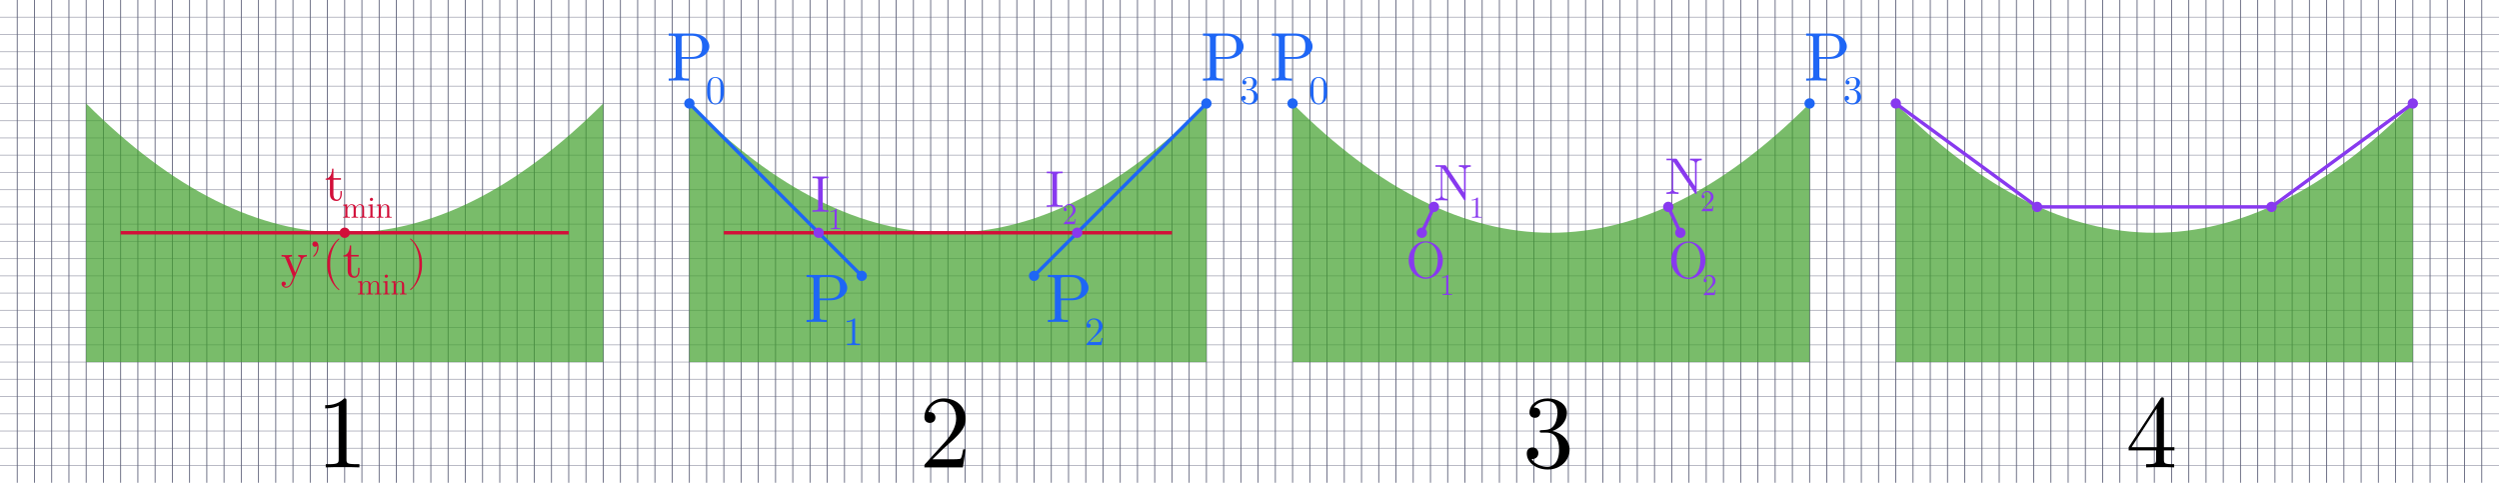
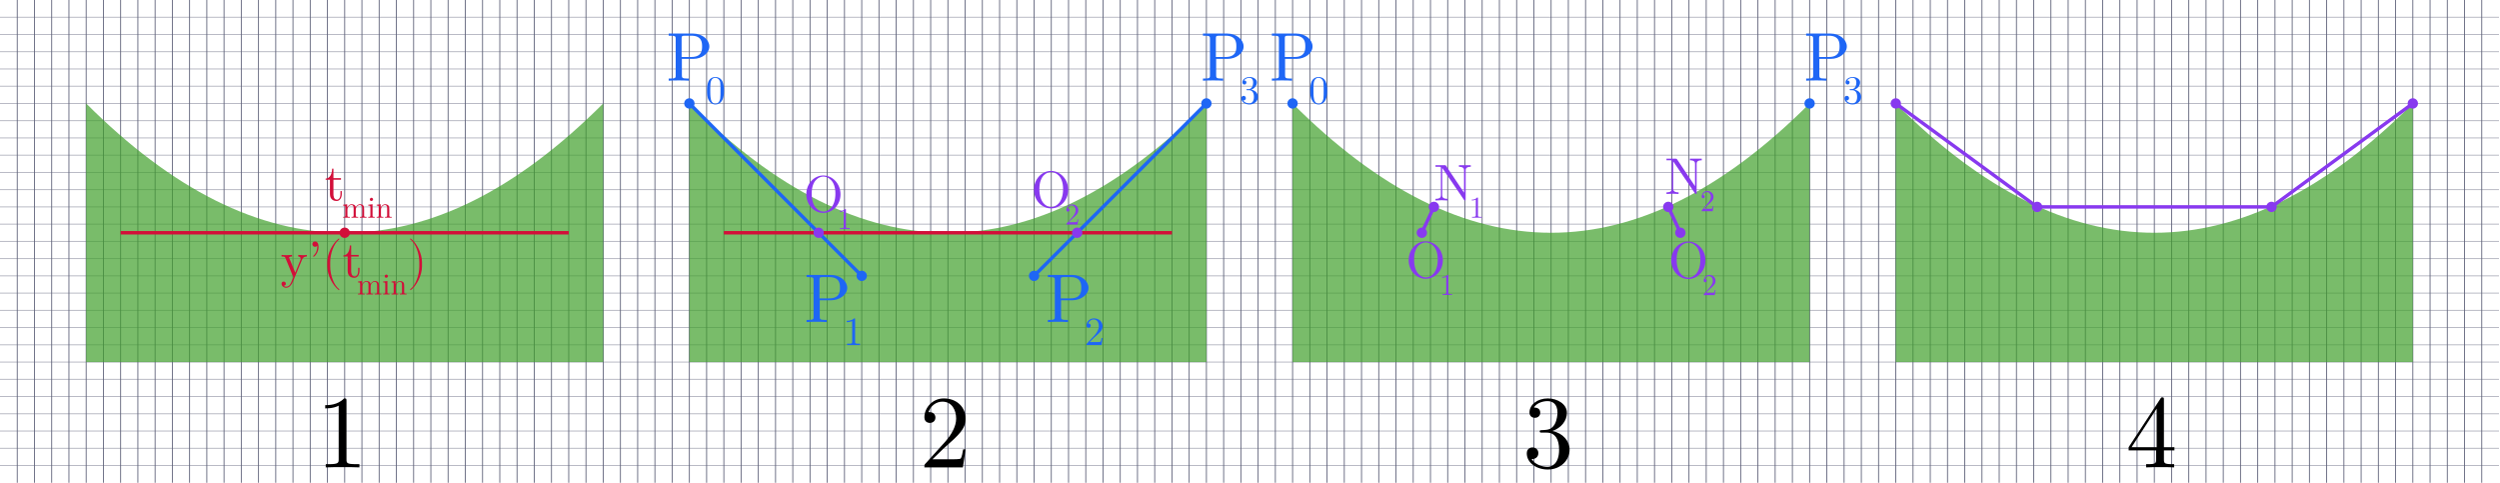
<svg xmlns="http://www.w3.org/2000/svg" version="1.1" id="Layer_1" x="0px" y="0px" viewBox="0 0 145 28" style="enable-background:new 0 0 145 28;" xml:space="preserve">
  <style type="text/css">
	.st0{opacity:0.5;fill:none;stroke:#5C5F77;stroke-width:5.000000e-02;stroke-miterlimit:10;enable-background:new    ;}
	.st1{fill:none;stroke:#5C5F77;stroke-width:5.000000e-02;stroke-miterlimit:10;}
	.st2{font-family:'CambriaMath';}
	.st3{font-size:6px;}
	.st4{opacity:0.7;fill:#40A02B;enable-background:new    ;}
	.st5{fill:#D20F39;}
	.st6{font-size:3px;}
	.st7{font-size:1.749px;}
	.st8{fill:none;stroke:#D20F39;stroke-width:0.2;stroke-miterlimit:10;}
	.st9{fill:#1E66F5;}
	.st10{fill:none;stroke:#1E66F5;stroke-width:0.2;stroke-miterlimit:10;}
	.st11{font-size:4px;}
	.st12{font-size:2.332px;}
	.st13{fill:#8839EF;}
	.st14{fill:none;stroke:#8839EF;stroke-width:0.2;stroke-miterlimit:10;}
	.st15{display:none;fill:none;stroke:#8839EF;stroke-width:0.2;stroke-miterlimit:10;}
</style>
  <g id="x_x5F_grid_00000157307981907937972130000003125281318253666986_">
    <line class="st0" x1="0" y1="1" x2="145" y2="1" />
    <line class="st0" x1="0" y1="2" x2="145" y2="2" />
    <line class="st0" x1="0" y1="3" x2="145" y2="3" />
    <line class="st0" x1="0" y1="4" x2="145" y2="4" />
    <line class="st0" x1="0" y1="5" x2="145" y2="5" />
    <line class="st0" x1="0" y1="6" x2="145" y2="6" />
    <line class="st0" x1="0" y1="7" x2="145" y2="7" />
    <line class="st0" x1="0" y1="8" x2="145" y2="8" />
    <line class="st0" x1="0" y1="9" x2="145" y2="9" />
    <line class="st0" x1="0" y1="10" x2="145" y2="10" />
    <line class="st0" x1="0" y1="11" x2="145" y2="11" />
    <line class="st0" x1="0" y1="12" x2="145" y2="12" />
    <line class="st0" x1="0" y1="13" x2="145" y2="13" />
    <line class="st0" x1="0" y1="14" x2="145" y2="14" />
    <line class="st0" x1="0" y1="15" x2="145" y2="15" />
    <line class="st0" x1="0" y1="16" x2="145" y2="16" />
    <line class="st0" x1="0" y1="17" x2="145" y2="17" />
    <line class="st0" x1="0" y1="18" x2="145" y2="18" />
    <line class="st0" x1="0" y1="19" x2="145" y2="19" />
    <line class="st0" x1="0" y1="20" x2="145" y2="20" />
    <line class="st0" x1="0" y1="21" x2="145" y2="21" />
    <line class="st0" x1="0" y1="22" x2="145" y2="22" />
    <line class="st0" x1="0" y1="23" x2="145" y2="23" />
    <line class="st0" x1="0" y1="24" x2="145" y2="24" />
    <line class="st0" x1="0" y1="25" x2="145" y2="25" />
    <line class="st0" x1="0" y1="26" x2="145" y2="26" />
    <line class="st0" x1="0" y1="27" x2="145" y2="27" />
  </g>
  <g id="y_x5F_grid_00000115495537550553526720000006112660415580557744_">
    <line class="st1" x1="1" y1="0" x2="1" y2="28" />
    <line class="st1" x1="2" y1="0" x2="2" y2="28" />
    <line class="st1" x1="3" y1="0" x2="3" y2="28" />
    <line class="st1" x1="4" y1="0" x2="4" y2="28" />
    <line class="st1" x1="5" y1="0" x2="5" y2="28" />
    <line class="st1" x1="6" y1="0" x2="6" y2="28" />
    <line class="st1" x1="7" y1="0" x2="7" y2="28" />
    <line class="st1" x1="8" y1="0" x2="8" y2="28" />
    <line class="st1" x1="9" y1="0" x2="9" y2="28" />
    <line class="st1" x1="10" y1="0" x2="10" y2="28" />
    <line class="st1" x1="11" y1="0" x2="11" y2="28" />
    <line class="st1" x1="12" y1="0" x2="12" y2="28" />
    <line class="st1" x1="13" y1="0" x2="13" y2="28" />
    <line class="st1" x1="14" y1="0" x2="14" y2="28" />
    <line class="st1" x1="15" y1="0" x2="15" y2="28" />
    <line class="st1" x1="16" y1="0" x2="16" y2="28" />
    <line class="st1" x1="17" y1="0" x2="17" y2="28" />
    <line class="st1" x1="18" y1="0" x2="18" y2="28" />
    <line class="st1" x1="19" y1="0" x2="19" y2="28" />
    <line class="st1" x1="20" y1="0" x2="20" y2="28" />
    <line class="st1" x1="21" y1="0" x2="21" y2="28" />
    <line class="st1" x1="22" y1="0" x2="22" y2="28" />
    <line class="st1" x1="23" y1="0" x2="23" y2="28" />
    <line class="st1" x1="24" y1="0" x2="24" y2="28" />
    <line class="st1" x1="25" y1="0" x2="25" y2="28" />
    <line class="st1" x1="26" y1="0" x2="26" y2="28" />
    <line class="st1" x1="27" y1="0" x2="27" y2="28" />
    <line class="st1" x1="28" y1="0" x2="28" y2="28" />
    <line class="st1" x1="29" y1="0" x2="29" y2="28" />
    <line class="st1" x1="30" y1="0" x2="30" y2="28" />
    <line class="st1" x1="31" y1="0" x2="31" y2="28" />
    <line class="st1" x1="32" y1="0" x2="32" y2="28" />
    <line class="st1" x1="33" y1="0" x2="33" y2="28" />
    <line class="st1" x1="34" y1="0" x2="34" y2="28" />
    <line class="st1" x1="35" y1="0" x2="35" y2="28" />
    <line class="st1" x1="36" y1="0" x2="36" y2="28" />
    <line class="st1" x1="37" y1="0" x2="37" y2="28" />
    <line class="st1" x1="38" y1="0" x2="38" y2="28" />
    <line class="st1" x1="39" y1="0" x2="39" y2="28" />
    <line class="st1" x1="40" y1="0" x2="40" y2="28" />
    <line class="st1" x1="41" y1="0" x2="41" y2="28" />
    <line class="st1" x1="42" y1="0" x2="42" y2="28" />
    <line class="st1" x1="43" y1="0" x2="43" y2="28" />
    <line class="st1" x1="44" y1="0" x2="44" y2="28" />
    <line class="st1" x1="45" y1="0" x2="45" y2="28" />
    <line class="st1" x1="46" y1="0" x2="46" y2="28" />
    <line class="st1" x1="47" y1="0" x2="47" y2="28" />
    <line class="st1" x1="48" y1="0" x2="48" y2="28" />
    <line class="st1" x1="49" y1="0" x2="49" y2="28" />
    <line class="st1" x1="50" y1="0" x2="50" y2="28" />
    <line class="st1" x1="51" y1="0" x2="51" y2="28" />
    <line class="st1" x1="52" y1="0" x2="52" y2="28" />
    <line class="st1" x1="53" y1="0" x2="53" y2="28" />
    <line class="st1" x1="54" y1="0" x2="54" y2="28" />
    <line class="st1" x1="55" y1="0" x2="55" y2="28" />
    <line class="st1" x1="56" y1="0" x2="56" y2="28" />
    <line class="st1" x1="57" y1="0" x2="57" y2="28" />
    <line class="st1" x1="58" y1="0" x2="58" y2="28" />
    <line class="st1" x1="59" y1="0" x2="59" y2="28" />
    <line class="st1" x1="60" y1="0" x2="60" y2="28" />
    <line class="st1" x1="61" y1="0" x2="61" y2="28" />
    <line class="st1" x1="62" y1="0" x2="62" y2="28" />
    <line class="st1" x1="63" y1="0" x2="63" y2="28" />
    <line class="st1" x1="64" y1="0" x2="64" y2="28" />
    <line class="st1" x1="65" y1="0" x2="65" y2="28" />
    <line class="st1" x1="66" y1="0" x2="66" y2="28" />
    <line class="st1" x1="67" y1="0" x2="67" y2="28" />
    <line class="st1" x1="68" y1="0" x2="68" y2="28" />
    <line class="st1" x1="69" y1="0" x2="69" y2="28" />
    <line class="st1" x1="70" y1="0" x2="70" y2="28" />
    <line class="st1" x1="71" y1="0" x2="71" y2="28" />
    <line class="st1" x1="72" y1="0" x2="72" y2="28" />
    <line class="st1" x1="73" y1="0" x2="73" y2="28" />
    <line class="st1" x1="74" y1="0" x2="74" y2="28" />
    <line class="st1" x1="75" y1="0" x2="75" y2="28" />
    <line class="st1" x1="76" y1="0" x2="76" y2="28" />
    <line class="st1" x1="77" y1="0" x2="77" y2="28" />
    <line class="st1" x1="78" y1="0" x2="78" y2="28" />
    <line class="st1" x1="79" y1="0" x2="79" y2="28" />
    <line class="st1" x1="80" y1="0" x2="80" y2="28" />
    <line class="st1" x1="81" y1="0" x2="81" y2="28" />
    <line class="st1" x1="82" y1="0" x2="82" y2="28" />
    <line class="st1" x1="83" y1="0" x2="83" y2="28" />
    <line class="st1" x1="84" y1="0" x2="84" y2="28" />
    <line class="st1" x1="85" y1="0" x2="85" y2="28" />
    <line class="st1" x1="86" y1="0" x2="86" y2="28" />
    <line class="st1" x1="87" y1="0" x2="87" y2="28" />
    <line class="st1" x1="88" y1="0" x2="88" y2="28" />
    <line class="st1" x1="89" y1="0" x2="89" y2="28" />
    <line class="st1" x1="90" y1="0" x2="90" y2="28" />
    <line class="st1" x1="91" y1="0" x2="91" y2="28" />
    <line class="st1" x1="92" y1="0" x2="92" y2="28" />
    <line class="st1" x1="93" y1="0" x2="93" y2="28" />
    <line class="st1" x1="94" y1="0" x2="94" y2="28" />
    <line class="st1" x1="95" y1="0" x2="95" y2="28" />
    <line class="st1" x1="96" y1="0" x2="96" y2="28" />
    <line class="st1" x1="97" y1="0" x2="97" y2="28" />
    <line class="st1" x1="98" y1="0" x2="98" y2="28" />
    <line class="st1" x1="99" y1="0" x2="99" y2="28" />
    <line class="st1" x1="100" y1="0" x2="100" y2="28" />
    <line class="st1" x1="101" y1="0" x2="101" y2="28" />
    <line class="st1" x1="102" y1="0" x2="102" y2="28" />
    <line class="st1" x1="103" y1="0" x2="103" y2="28" />
    <line class="st1" x1="104" y1="0" x2="104" y2="28" />
    <line class="st1" x1="105" y1="0" x2="105" y2="28" />
    <line class="st1" x1="106" y1="0" x2="106" y2="28" />
    <line class="st1" x1="107" y1="0" x2="107" y2="28" />
    <line class="st1" x1="108" y1="0" x2="108" y2="28" />
    <line class="st1" x1="109" y1="0" x2="109" y2="28" />
    <line class="st1" x1="110" y1="0" x2="110" y2="28" />
    <line class="st1" x1="111" y1="0" x2="111" y2="28" />
    <line class="st1" x1="112" y1="0" x2="112" y2="28" />
    <line class="st1" x1="113" y1="0" x2="113" y2="28" />
    <line class="st1" x1="114" y1="0" x2="114" y2="28" />
    <line class="st1" x1="115" y1="0" x2="115" y2="28" />
    <line class="st1" x1="116" y1="0" x2="116" y2="28" />
    <line class="st1" x1="117" y1="0" x2="117" y2="28" />
    <line class="st1" x1="118" y1="0" x2="118" y2="28" />
    <line class="st1" x1="119" y1="0" x2="119" y2="28" />
    <line class="st1" x1="120" y1="0" x2="120" y2="28" />
    <line class="st1" x1="121" y1="0" x2="121" y2="28" />
    <line class="st1" x1="122" y1="0" x2="122" y2="28" />
    <line class="st1" x1="123" y1="0" x2="123" y2="28" />
    <line class="st1" x1="124" y1="0" x2="124" y2="28" />
    <line class="st1" x1="125" y1="0" x2="125" y2="28" />
    <line class="st1" x1="126" y1="0" x2="126" y2="28" />
    <line class="st1" x1="127" y1="0" x2="127" y2="28" />
    <line class="st1" x1="128" y1="0" x2="128" y2="28" />
    <line class="st1" x1="129" y1="0" x2="129" y2="28" />
    <line class="st1" x1="130" y1="0" x2="130" y2="28" />
    <line class="st1" x1="131" y1="0" x2="131" y2="28" />
    <line class="st1" x1="132" y1="0" x2="132" y2="28" />
    <line class="st1" x1="133" y1="0" x2="133" y2="28" />
    <line class="st1" x1="134" y1="0" x2="134" y2="28" />
    <line class="st1" x1="135" y1="0" x2="135" y2="28" />
    <line class="st1" x1="136" y1="0" x2="136" y2="28" />
    <line class="st1" x1="137" y1="0" x2="137" y2="28" />
    <line class="st1" x1="138" y1="0" x2="138" y2="28" />
    <line class="st1" x1="139" y1="0" x2="139" y2="28" />
    <line class="st1" x1="140" y1="0" x2="140" y2="28" />
    <line class="st1" x1="141" y1="0" x2="141" y2="28" />
    <line class="st1" x1="142" y1="0" x2="142" y2="28" />
    <line class="st1" x1="143" y1="0" x2="143" y2="28" />
    <line class="st1" x1="144" y1="0" x2="144" y2="28" />
  </g>
  <g id="_x31_">
    <text transform="matrix(1 0 0 1 18.3389 27.1079)" class="st2 st3">1</text>
    <path class="st4" d="M5,6c10,10,20,10,30,0v15H5V6z" />
    <circle class="st5" cx="20" cy="13.5" r="0.3" />
    <text transform="matrix(1 0 0 1 18.8321 11.6272)" class="st5 st2 st6">t</text>
    <text transform="matrix(1 0 0 1 19.8467 12.626)" class="st5 st2 st7">min</text>
    <line class="st8" x1="7" y1="13.5" x2="33" y2="13.5" />
  </g>
  <g id="_x32__00000119102172148490483340000002773903220111839873_">
    <text transform="matrix(1 0 0 1 53.3389 27.1079)" class="st2 st3">2</text>
    <path class="st4" d="M40,6c10,10,20,10,30,0v15H40V6z" />
    <circle class="st9" cx="40" cy="6" r="0.3" />
    <circle class="st9" cx="50" cy="16" r="0.3" />
    <circle class="st9" cx="60" cy="16" r="0.3" />
    <circle class="st9" cx="70" cy="6" r="0.3" />
    <line class="st8" x1="42" y1="13.5" x2="68" y2="13.5" />
    <line class="st10" x1="40" y1="6" x2="50" y2="16" />
    <line class="st10" x1="60" y1="16" x2="70" y2="6" />
    <text transform="matrix(1 0 0 1 38.6587 4.6802)" class="st9 st2 st11">P</text>
    <text transform="matrix(1 0 0 1 40.9297 6.0127)" class="st9 st2 st12">0</text>
    <text transform="matrix(1 0 0 1 46.6587 18.6802)" class="st9 st2 st11">P</text>
    <text transform="matrix(1 0 0 1 48.9297 20.0127)" class="st9 st2 st12">1</text>
    <text transform="matrix(1 0 0 1 60.6587 18.6802)" class="st9 st2 st11">P</text>
    <text transform="matrix(1 0 0 1 62.9297 20.0127)" class="st9 st2 st12">2</text>
    <text transform="matrix(1 0 0 1 69.6587 4.6802)" class="st9 st2 st11">P</text>
    <text transform="matrix(1 0 0 1 71.9297 6.0127)" class="st9 st2 st12">3</text>
-     <text transform="matrix(1 0 0 1 47.063 12.2871)" class="st13 st2 st6">I</text>
-     <text transform="matrix(1 0 0 1 48.0352 13.2861)" class="st13 st2 st7">1</text>
+     <text transform="matrix(1 0 0 1 46.613 12.2871)" class="st13 st2 st6">O</text>
+     <text transform="matrix(0.583 0 0 0.583 48.573 13.2861)" class="st13 st2 st6">1</text>
    <circle class="st13" cx="47.5" cy="13.5" r="0.3" />
-     <text transform="matrix(1 0 0 1 60.6583 12.0001)" class="st13 st2 st6">I</text>
-     <text transform="matrix(1 0 0 1 61.6309 12.999)" class="st13 st2 st7">2</text>
+     <text transform="matrix(1 0 0 1 59.824 12.0235)" class="st13 st2 st6">O</text>
+     <text transform="matrix(0.583 0 0 0.583 61.784 13.0226)" class="st13 st2 st6">2</text>
    <circle class="st13" cx="62.5" cy="13.5" r="0.3" />
  </g>
  <g id="_x33_">
    <text transform="matrix(1 0 0 1 88.3389 27.1079)" class="st2 st3">3</text>
    <path class="st4" d="M75,6c10,10,20,10,30,0v15H75V6z" />
    <circle class="st13" cx="82.5" cy="13.5" r="0.3" />
    <circle class="st13" cx="83.2" cy="12" r="0.3" />
    <circle class="st13" cx="97.5" cy="13.5" r="0.3" />
    <circle class="st13" cx="96.8" cy="12" r="0.3" />
    <line class="st14" x1="82.5" y1="13.5" x2="83.2" y2="12" />
    <line class="st14" x1="97.5" y1="13.5" x2="96.8" y2="12" />
    <text transform="matrix(1 0 0 1 83.1985 11.6272)" class="st13 st2 st6">N</text>
    <text transform="matrix(1 0 0 1 85.2402 12.626)" class="st13 st2 st7">1</text>
    <text transform="matrix(1 0 0 1 96.6011 11.2501)" class="st13 st2 st6">N</text>
    <text transform="matrix(1 0 0 1 98.6426 12.249)" class="st13 st2 st7">2</text>
    <circle class="st9" cx="75" cy="6" r="0.3" />
    <circle class="st9" cx="105" cy="6" r="0.3" />
    <text transform="matrix(1 0 0 1 73.6587 4.6802)" class="st9 st2 st11">P</text>
    <text transform="matrix(1 0 0 1 75.9297 6.0127)" class="st9 st2 st12">0</text>
    <text transform="matrix(1 0 0 1 104.6587 4.6802)" class="st9 st2 st11">P</text>
    <text transform="matrix(1 0 0 1 106.9297 6.0127)" class="st9 st2 st12">3</text>
    <text transform="matrix(1 0 0 1 81.5635 16.1075)" class="st13 st2 st6">O</text>
    <text transform="matrix(1 0 0 1 83.5234 17.1064)" class="st13 st2 st7">1</text>
    <text transform="matrix(1 0 0 1 96.8003 16.1204)" class="st13 st2 st6">O</text>
    <text transform="matrix(1 0 0 1 98.7598 17.1196)" class="st13 st2 st7">2</text>
  </g>
  <g id="_x34_">
    <text transform="matrix(1 0 0 1 123.3389 27.1079)" class="st2 st3">4</text>
    <path class="st4" d="M110,6c10,10,20,10,30,0v15h-30V6z" />
    <circle class="st13" cx="110" cy="6" r="0.3" />
    <circle class="st13" cx="118.2" cy="12" r="0.3" />
    <circle class="st13" cx="131.8" cy="12" r="0.3" />
    <circle class="st13" cx="140" cy="6" r="0.3" />
    <line class="st14" x1="110" y1="6" x2="118.2" y2="12" />
    <line class="st14" x1="131.8" y1="12" x2="118.2" y2="12" />
    <line class="st14" x1="131.8" y1="12" x2="140" y2="6" />
  </g>
  <line class="st15" x1="140" y1="6" x2="132.5" y2="-1.5" />
  <line class="st15" x1="117.5" y1="-1.5" x2="110" y2="6" />
  <text transform="matrix(1 0 0 1 16.2737 16.0812)" class="st5 st2 st6">y’(t</text>
  <text transform="matrix(1 0 0 1 20.709 17.0801)" class="st5 st2 st7">min</text>
  <text transform="matrix(1 0 0 1 23.6262 16.0812)" class="st5 st2 st6">)</text>
</svg>
